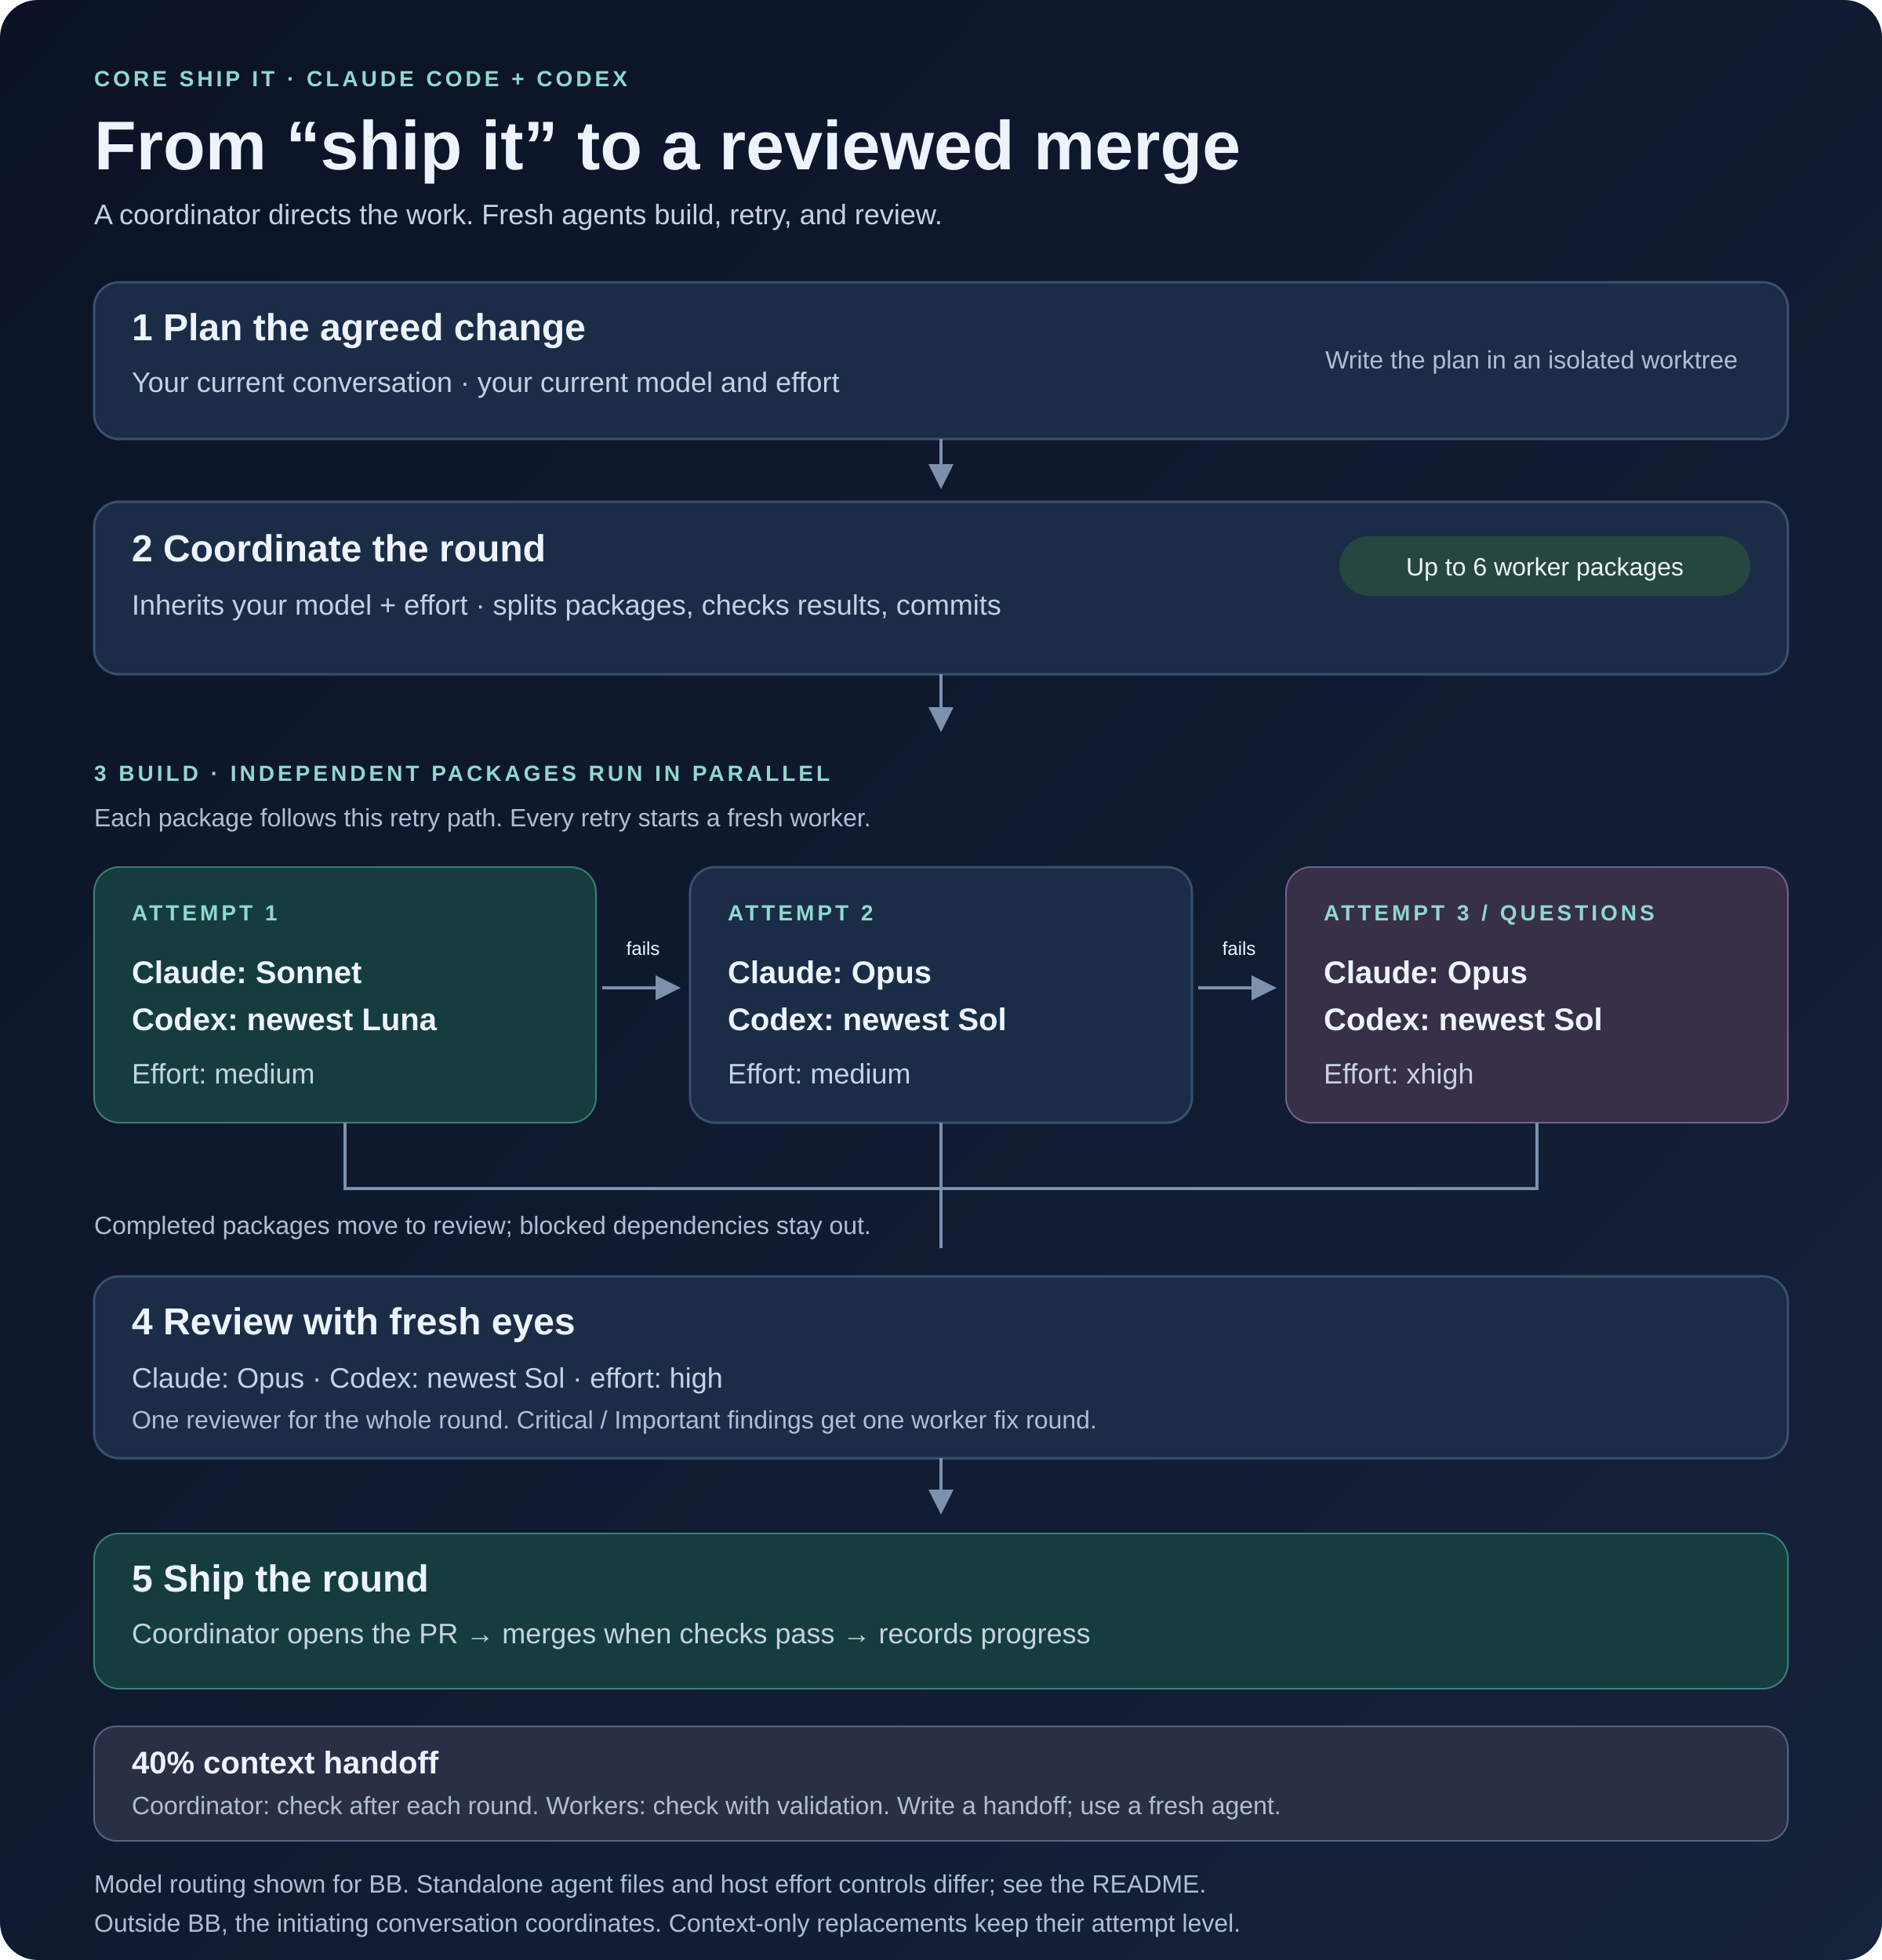
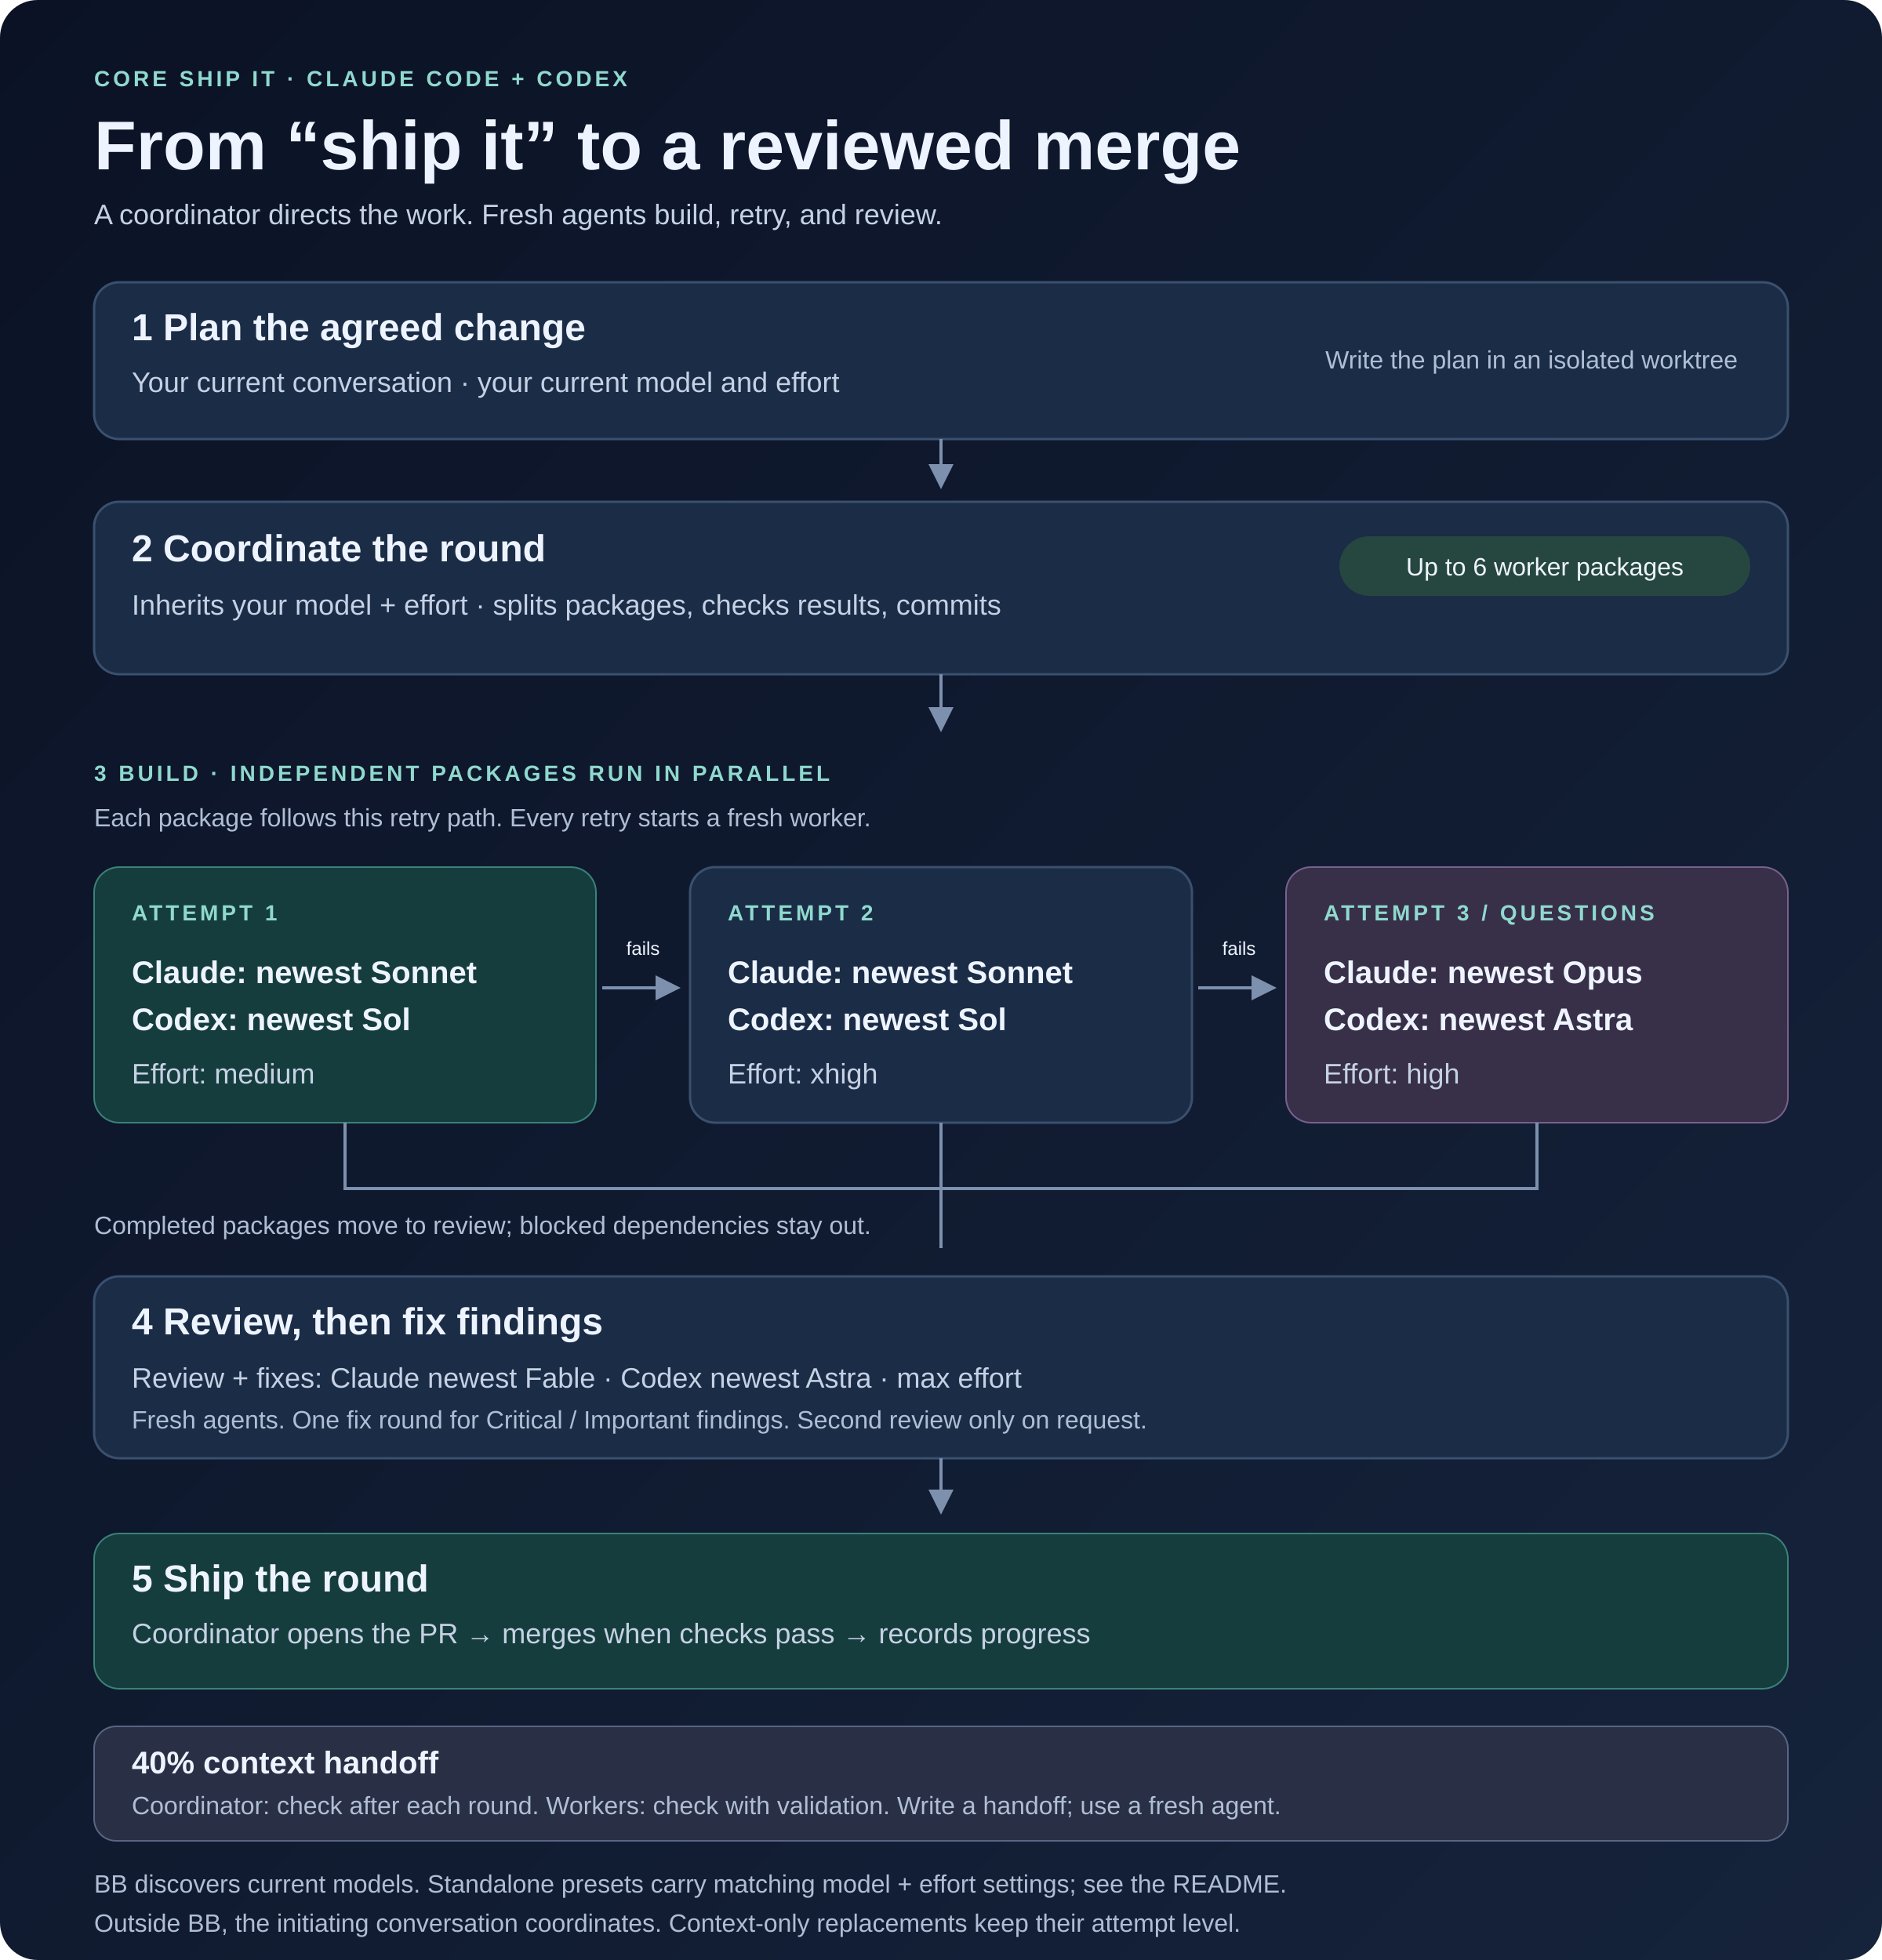
<svg xmlns="http://www.w3.org/2000/svg" width="1200" height="1250" viewBox="0 0 1200 1250" role="img" aria-labelledby="title desc">
  <defs>
    <linearGradient id="bg" x2="1" y2="1">
      <stop stop-color="#0b1225" />
      <stop offset="1" stop-color="#15233b" />
    </linearGradient>
    <marker id="arrow" markerWidth="8" markerHeight="8" refX="7" refY="4" orient="auto">
      <path d="M0 0L8 4L0 8Z" fill="#7d91ae" />
    </marker>
    <style>
      text { font-family: Arial, Helvetica, sans-serif; fill: #eef4ff; }
      .eyebrow { font-size: 14px; font-weight: 700; letter-spacing: 2px; fill: #8fd9ce; }
      .heading { font-size: 24px; font-weight: 700; }
      .body { font-size: 18px; fill: #c5d1e4; }
      .small { font-size: 16px; fill: #afbed4; }
      .model { font-size: 20px; font-weight: 700; }
      .box { fill: #1b2c46; stroke: #3a506f; stroke-width: 1.5; }
      .line { fill: none; stroke: #7d91ae; stroke-width: 2; marker-end: url(#arrow); }
    </style>
  </defs>
  <rect width="1200" height="1250" rx="24" fill="url(#bg)" />
  <text x="60" y="55" class="eyebrow">CORE SHIP IT · CLAUDE CODE + CODEX</text>
  <text x="60" y="108" font-size="44" font-weight="700">From “ship it” to a reviewed merge</text>
  <text x="60" y="143" class="body">A coordinator directs the work. Fresh agents build, retry, and review.</text>
  <rect x="60" y="180" width="1080" height="100" rx="16" class="box" />
  <text x="84" y="217" class="heading">1  Plan the agreed change</text>
  <text x="84" y="250" class="body">Your current conversation · your current model and effort</text>
  <text x="1108" y="235" text-anchor="end" class="small">Write the plan in an isolated worktree</text>
  <path d="M600 280V310" class="line" />
  <rect x="60" y="320" width="1080" height="110" rx="16" class="box" />
  <text x="84" y="358" class="heading">2  Coordinate the round</text>
  <text x="84" y="392" class="body">Inherits your model + effort · splits packages, checks results, commits</text>
  <rect x="854" y="342" width="262" height="38" rx="19" fill="#26473f" />
  <text x="985" y="367" text-anchor="middle" font-size="16" fill="#b7f4db">Up to 6 worker packages</text>
  <path d="M600 430V465" class="line" />
  <text x="60" y="498" class="eyebrow">3  BUILD · INDEPENDENT PACKAGES RUN IN PARALLEL</text>
  <text x="60" y="527" class="small">Each package follows this retry path. Every retry starts a fresh worker.</text>
  <rect x="60" y="553" width="320" height="163" rx="16" fill="#163d3d" stroke="#3b8279" />
  <text x="84" y="587" class="eyebrow">ATTEMPT 1</text>
-   <text x="84" y="627" class="model">Claude: Sonnet</text>
-   <text x="84" y="657" class="model">Codex: newest Luna</text>
+   <text x="84" y="627" class="model">Claude: newest Sonnet</text>
+   <text x="84" y="657" class="model">Codex: newest Sol</text>
  <text x="84" y="691" class="body">Effort: medium</text>
  <path d="M384 630H432" class="line" />
  <text x="410" y="609" text-anchor="middle" font-size="12" fill="#afbed4">fails</text>
  <rect x="440" y="553" width="320" height="163" rx="16" class="box" />
  <text x="464" y="587" class="eyebrow">ATTEMPT 2</text>
-   <text x="464" y="627" class="model">Claude: Opus</text>
+   <text x="464" y="627" class="model">Claude: newest Sonnet</text>
  <text x="464" y="657" class="model">Codex: newest Sol</text>
-   <text x="464" y="691" class="body">Effort: medium</text>
+   <text x="464" y="691" class="body">Effort: xhigh</text>
  <path d="M764 630H812" class="line" />
  <text x="790" y="609" text-anchor="middle" font-size="12" fill="#afbed4">fails</text>
  <rect x="820" y="553" width="320" height="163" rx="16" fill="#382f49" stroke="#79618f" />
  <text x="844" y="587" class="eyebrow">ATTEMPT 3 / QUESTIONS</text>
-   <text x="844" y="627" class="model">Claude: Opus</text>
-   <text x="844" y="657" class="model">Codex: newest Sol</text>
-   <text x="844" y="691" class="body">Effort: xhigh</text>
+   <text x="844" y="627" class="model">Claude: newest Opus</text>
+   <text x="844" y="657" class="model">Codex: newest Astra</text>
+   <text x="844" y="691" class="body">Effort: high</text>
  <path d="M220 716V758H980V716M600 758V796" fill="none" stroke="#7d91ae" stroke-width="2" />
  <path d="M600 716V758" fill="none" stroke="#7d91ae" stroke-width="2" />
  <text x="60" y="787" class="small">Completed packages move to review; blocked dependencies stay out.</text>
  <rect x="60" y="814" width="1080" height="116" rx="16" class="box" />
-   <text x="84" y="851" class="heading">4  Review with fresh eyes</text>
-   <text x="84" y="885" class="body">Claude: Opus · Codex: newest Sol · effort: high</text>
-   <text x="84" y="911" class="small">One reviewer for the whole round. Critical / Important findings get one worker fix round.</text>
+   <text x="84" y="851" class="heading">4  Review, then fix findings</text>
+   <text x="84" y="885" class="body">Review + fixes: Claude newest Fable · Codex newest Astra · max effort</text>
+   <text x="84" y="911" class="small">Fresh agents. One fix round for Critical / Important findings. Second review only on request.</text>
  <path d="M600 930V964" class="line" />
  <rect x="60" y="978" width="1080" height="99" rx="16" fill="#163d3d" stroke="#3b8279" />
  <text x="84" y="1015" class="heading">5  Ship the round</text>
  <text x="84" y="1048" class="body">Coordinator opens the PR → merges when checks pass → records progress</text>
  <rect x="60" y="1101" width="1080" height="73" rx="14" fill="#292f44" stroke="#586583" />
  <text x="84" y="1131" font-size="20" font-weight="700">40% context handoff</text>
  <text x="84" y="1157" class="small">Coordinator: check after each round. Workers: check with validation. Write a handoff; use a fresh agent.</text>
-   <text x="60" y="1207" class="small">Model routing shown for BB. Standalone agent files and host effort controls differ; see the README.</text>
+   <text x="60" y="1207" class="small">BB discovers current models. Standalone presets carry matching model + effort settings; see the README.</text>
  <text x="60" y="1232" class="small">Outside BB, the initiating conversation coordinates. Context-only replacements keep their attempt level.</text>
</svg>
